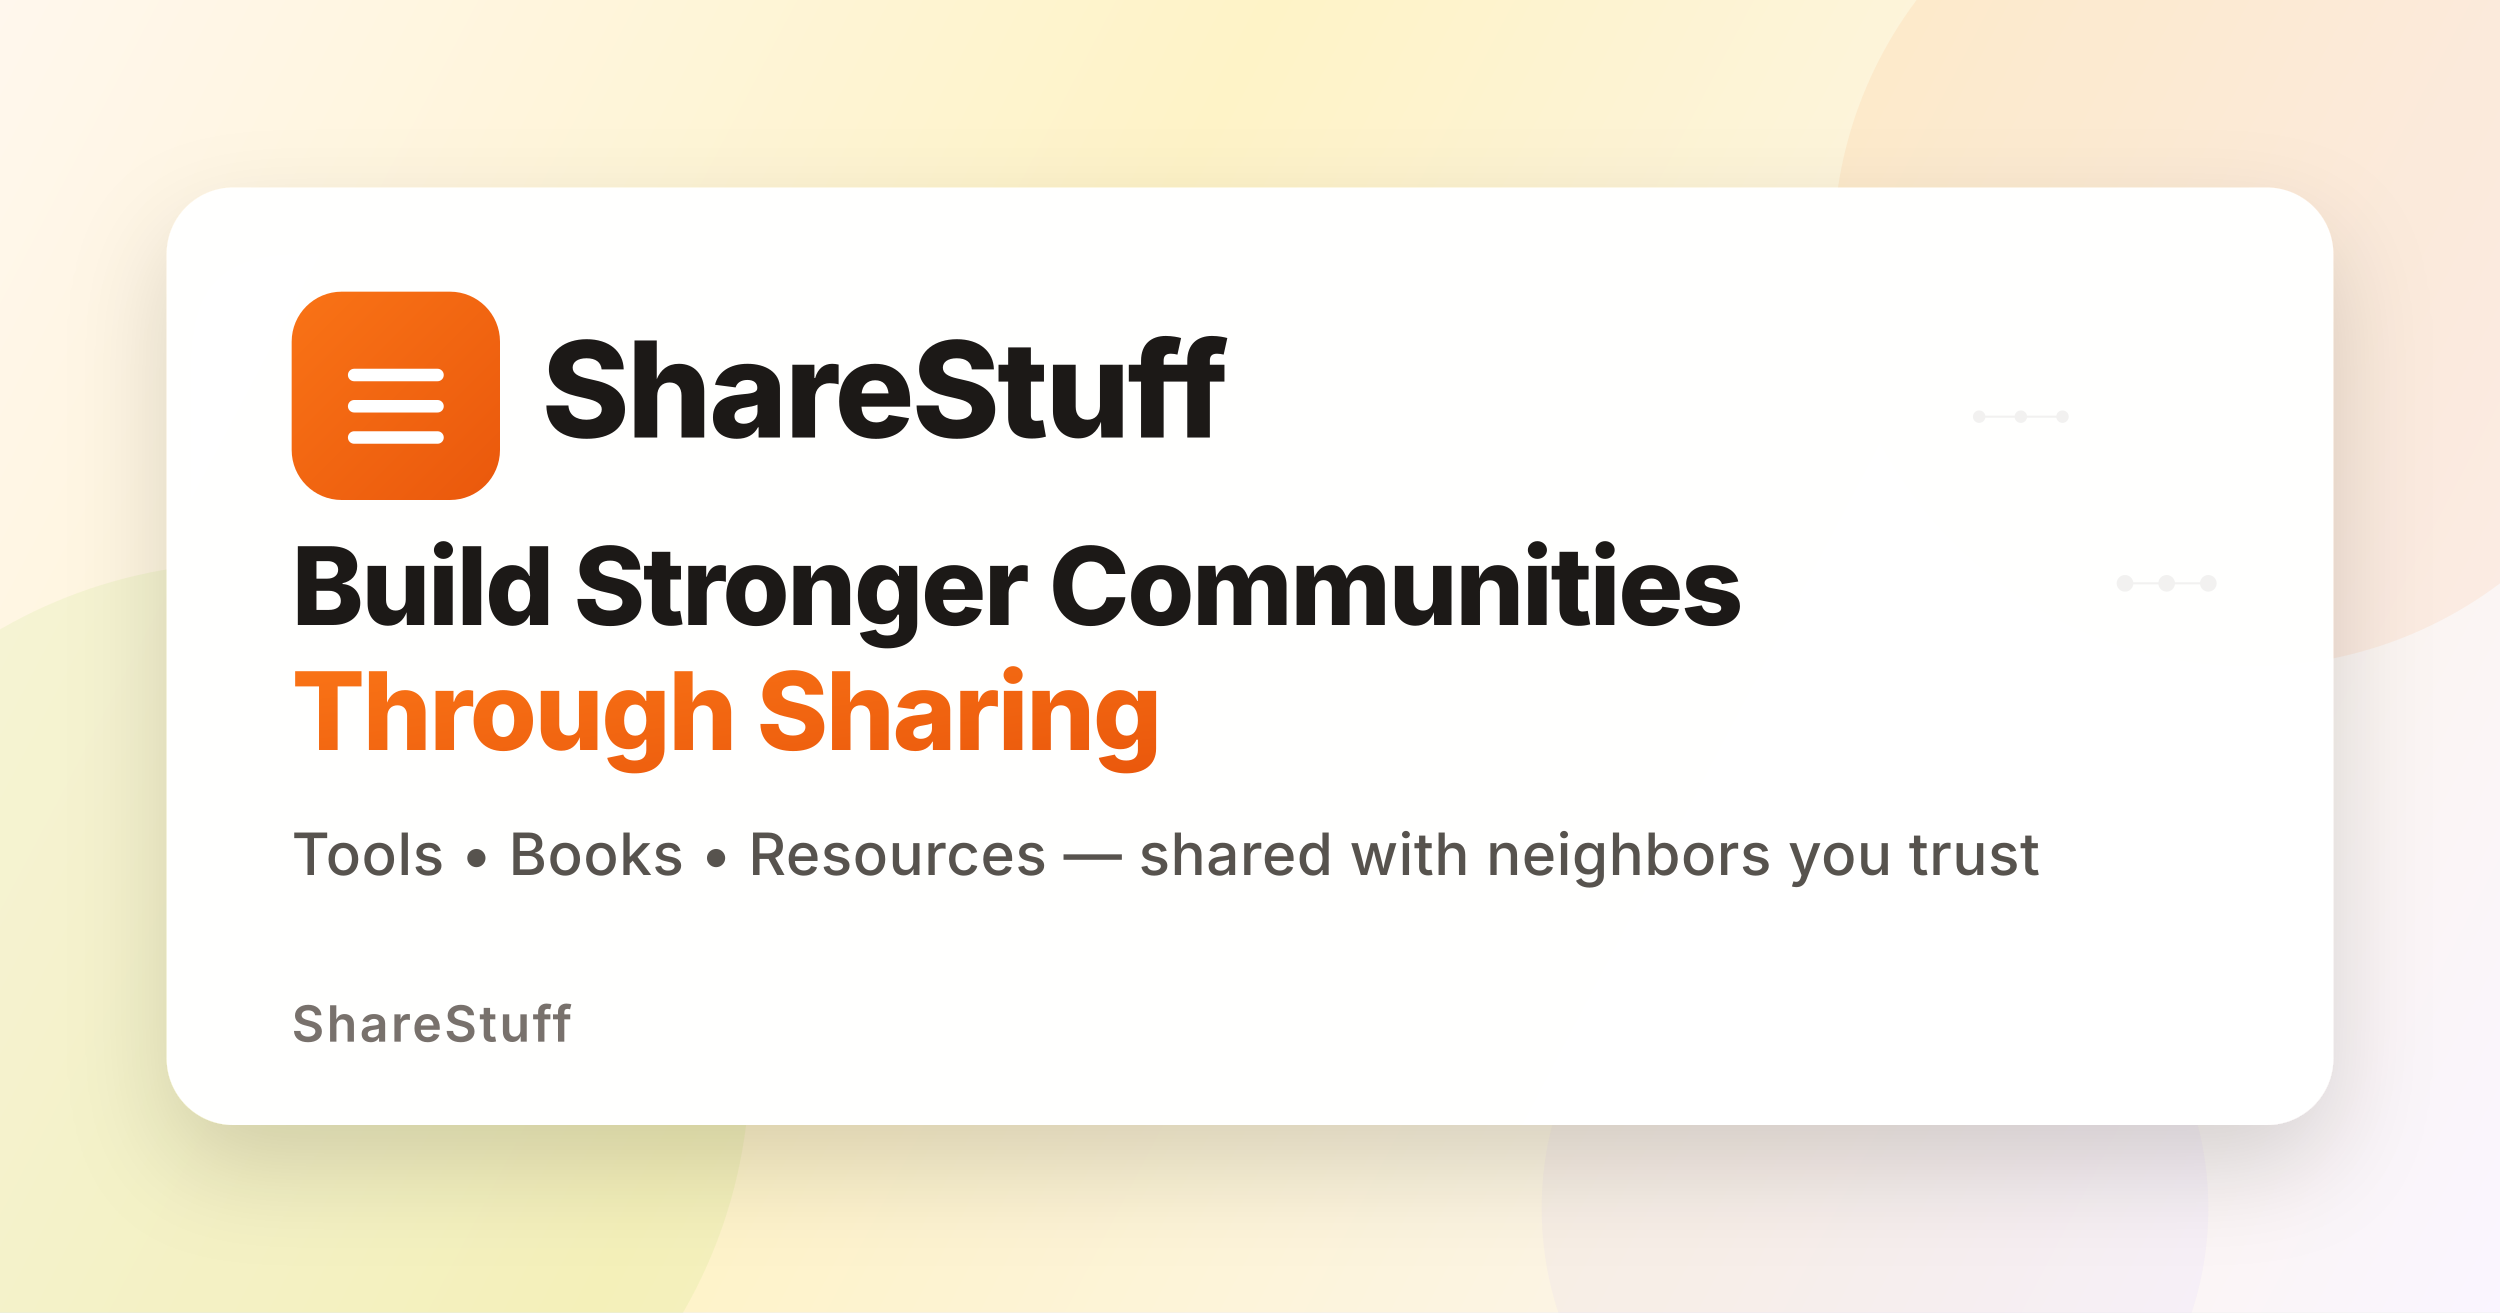
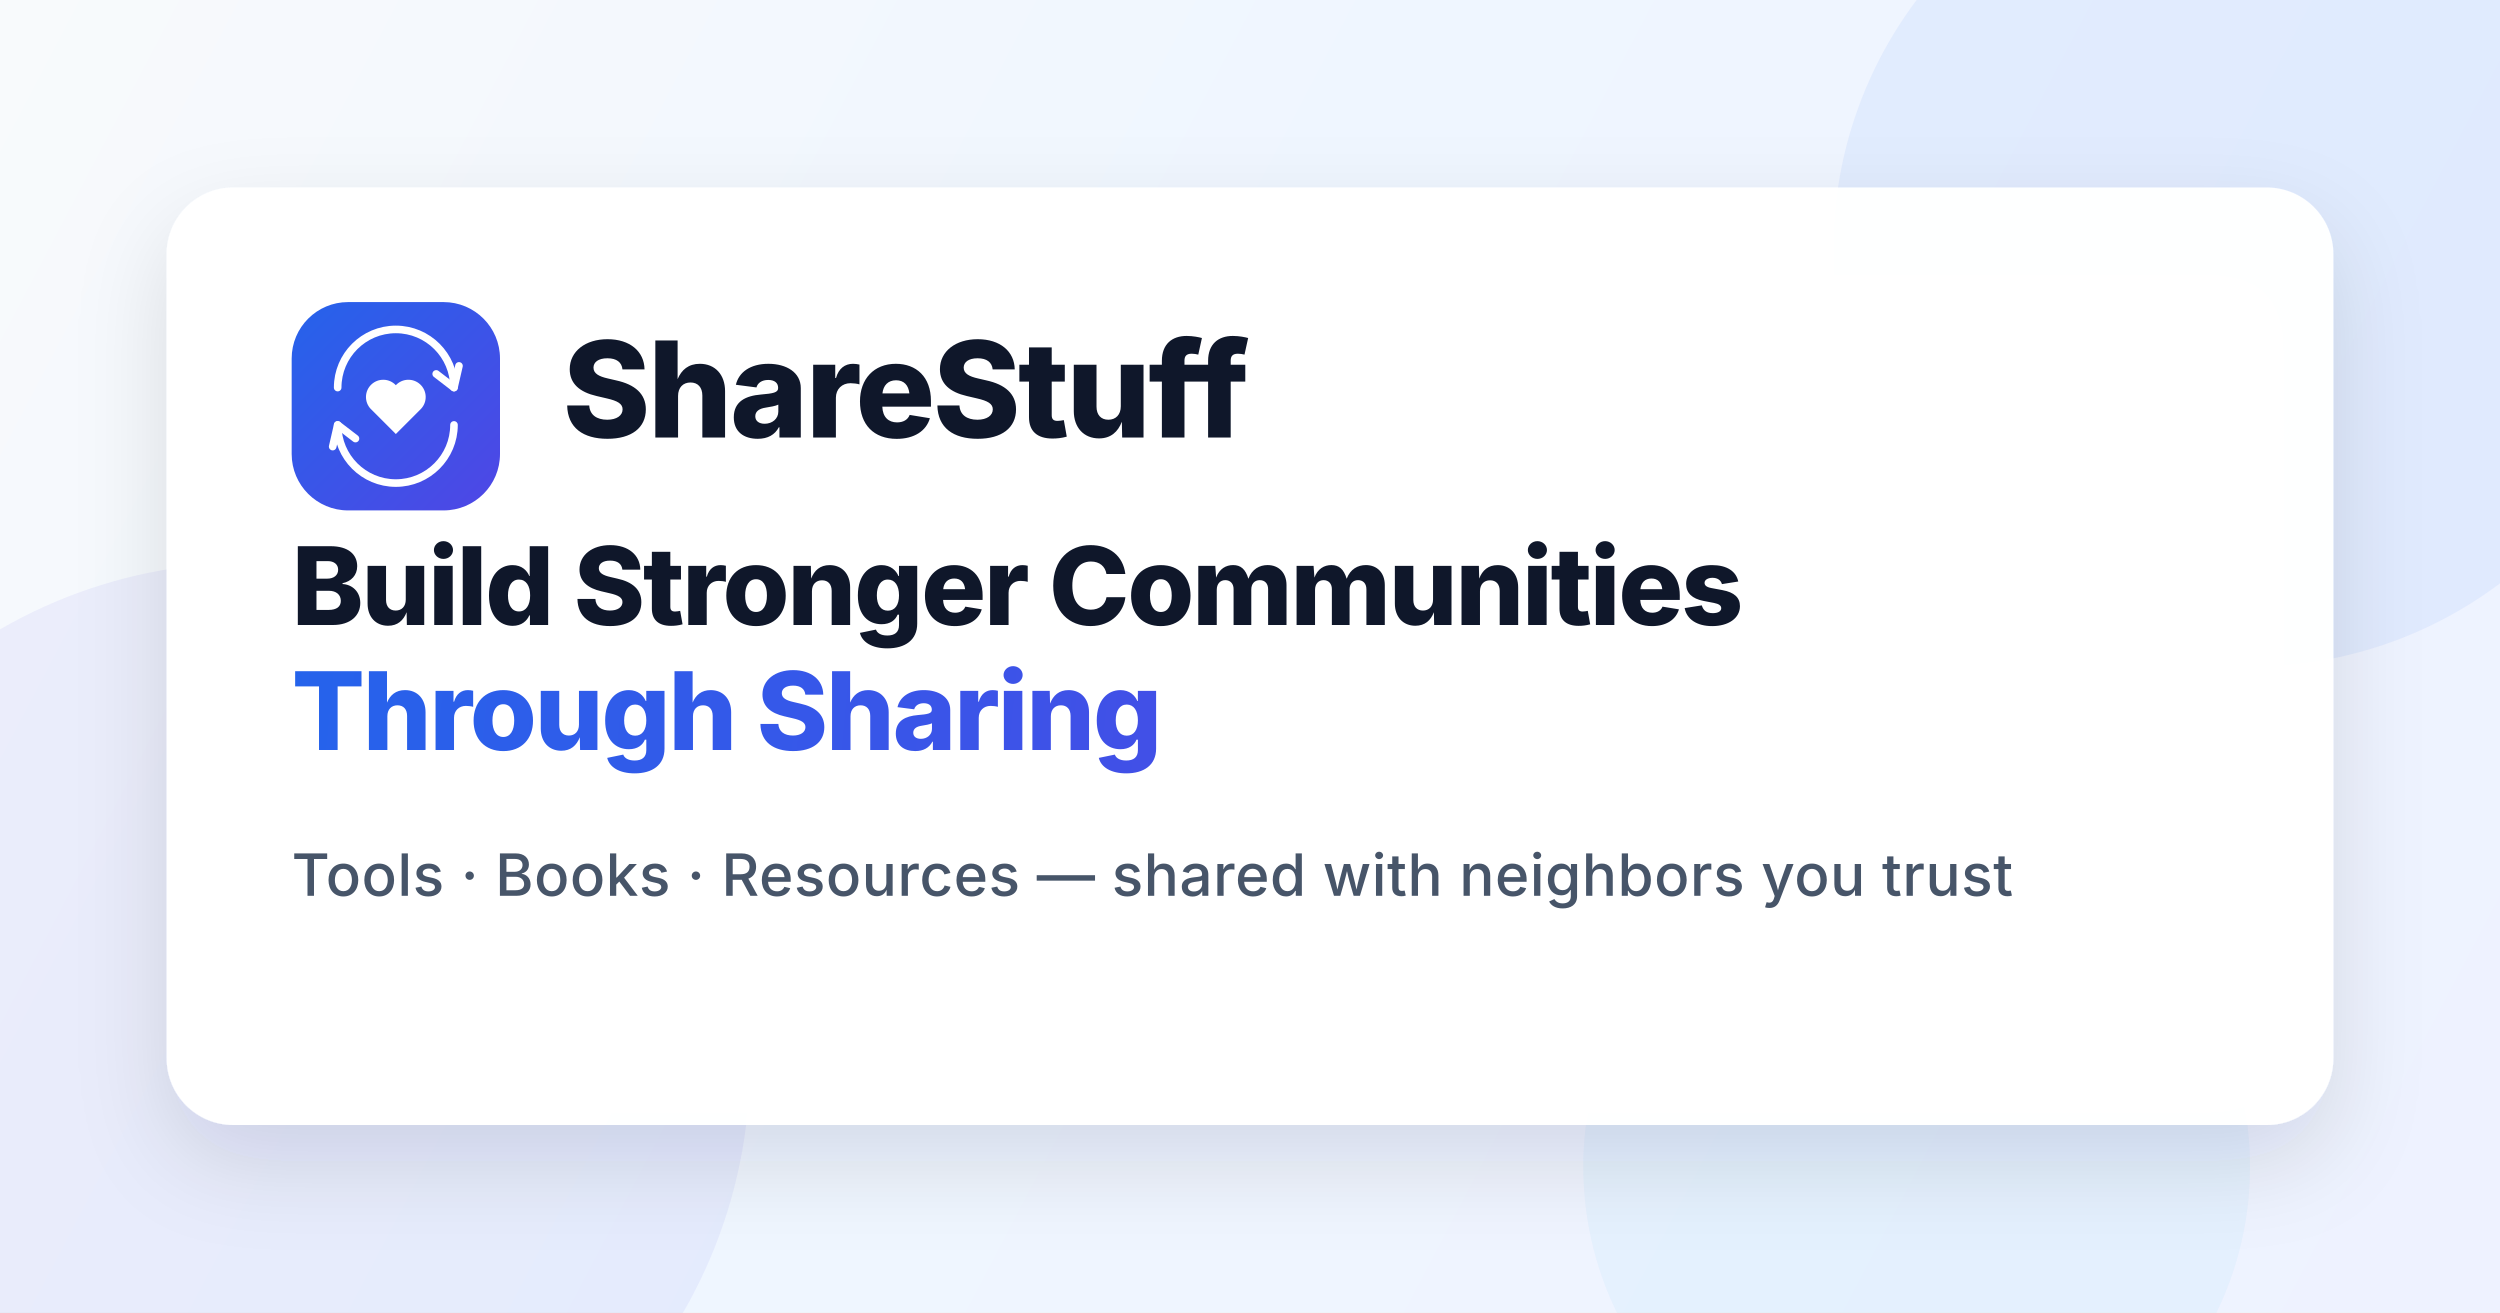
<svg xmlns="http://www.w3.org/2000/svg" width="1200" height="630" viewBox="0 0 1200 630" fill="none">
  <defs>
    <linearGradient id="bg" x1="0" y1="0" x2="1200" y2="630" gradientUnits="userSpaceOnUse">
-       <stop offset="0" stop-color="#fff7ed" />
-       <stop offset="0.4" stop-color="#fef3c7" />
-       <stop offset="1" stop-color="#faf5ff" />
+       <stop offset="0" stop-color="#f8fafc" />
+       <stop offset="0.45" stop-color="#eff6ff" />
+       <stop offset="1" stop-color="#eef2ff" />
    </linearGradient>
-     <linearGradient id="brand" x1="0" y1="0" x2="1" y2="1">
-       <stop offset="0" stop-color="#f97316" />
-       <stop offset="1" stop-color="#ea580c" />
+     <linearGradient id="brand" x1="0" y1="0" x2="48" y2="48" gradientUnits="userSpaceOnUse">
+       <stop offset="0" stop-color="#2563eb" />
+       <stop offset="1" stop-color="#4f46e5" />
    </linearGradient>
-     <linearGradient id="accent" x1="0" y1="0" x2="1" y2="1">
-       <stop offset="0" stop-color="#84cc16" />
-       <stop offset="1" stop-color="#65a30d" />
+     <linearGradient id="headline" x1="140" y1="300" x2="760" y2="360" gradientUnits="userSpaceOnUse">
+       <stop offset="0" stop-color="#2563eb" />
+       <stop offset="1" stop-color="#4f46e5" />
    </linearGradient>
    <filter id="shadow" x="-20%" y="-20%" width="140%" height="140%">
-       <feDropShadow dx="0" dy="20" stdDeviation="24" flood-color="#1c1917" flood-opacity="0.15" />
-     </filter>
-     <filter id="glow">
-       <feGaussianBlur stdDeviation="4" result="coloredBlur" />
-       <feMerge>
-         <feMergeNode in="coloredBlur" />
-         <feMergeNode in="SourceGraphic" />
-       </feMerge>
+       <feDropShadow dx="0" dy="18" stdDeviation="22" flood-color="#0f172a" flood-opacity="0.12" />
    </filter>
  </defs>
  <rect width="1200" height="630" fill="url(#bg)" />
-   <circle cx="1080" cy="120" r="200" fill="#f97316" opacity="0.08" />
-   <circle cx="120" cy="510" r="240" fill="#84cc16" opacity="0.08" />
-   <circle cx="900" cy="580" r="160" fill="#a78bfa" opacity="0.06" />
+   <circle cx="1080" cy="120" r="200" fill="#2563eb" opacity="0.07" />
+   <circle cx="120" cy="510" r="240" fill="#4f46e5" opacity="0.07" />
+   <circle cx="920" cy="560" r="160" fill="#0ea5e9" opacity="0.05" />
  <g filter="url(#shadow)">
    <rect x="80" y="90" width="1040" height="450" rx="32" fill="white" opacity="0.98" />
  </g>
-   <g transform="translate(140 140)">
-     <rect x="0" y="0" width="100" height="100" rx="24" fill="url(#brand)" />
-     <g transform="translate(25 30)">
-       <path d="M5 10H45" stroke="white" stroke-width="6" stroke-linecap="round" stroke-linejoin="round" />
-       <path d="M5 25H45" stroke="white" stroke-width="6" stroke-linecap="round" stroke-linejoin="round" />
-       <path d="M5 40H45" stroke="white" stroke-width="6" stroke-linecap="round" stroke-linejoin="round" />
+   <g transform="translate(140 145) scale(2.083333)">
+     <rect width="48" height="48" rx="13" fill="url(#brand)" />
+     <path d="M24 30.4 18.2 24.6A3.95 3.95 0 0 1 24 19.15a3.95 3.95 0 0 1 5.8 5.45Z" fill="#ffffff" />
+     <g stroke="#ffffff" stroke-width="1.75" stroke-linecap="round" stroke-linejoin="round" fill="none">
+       <path d="M10.6 19.7A12.6 12.6 0 0 1 37.4 19.7" />
+       <path d="M38.55 14.7 37.4 19.7 33.3 16.55" />
+       <path d="M37.4 28.3A12.6 12.6 0 0 1 10.6 28.3" />
+       <path d="M9.45 33.3 10.6 28.3 14.7 31.45" />
    </g>
  </g>
-   <text x="260" y="210" font-family="system-ui, -apple-system, sans-serif" font-size="64" font-weight="800" fill="#1c1917" letter-spacing="-0.02em">
+   <text x="270" y="210" font-family="ui-sans-serif, system-ui, -apple-system, Segoe UI, sans-serif" font-size="64" font-weight="800" fill="#0f172a" letter-spacing="-0.02em">
    ShareStuff
  </text>
-   <text x="140" y="300" font-family="system-ui, -apple-system, sans-serif" font-size="52" font-weight="800" fill="#1c1917" letter-spacing="-0.02em">
+   <text x="140" y="300" font-family="ui-sans-serif, system-ui, -apple-system, Segoe UI, sans-serif" font-size="52" font-weight="800" fill="#0f172a" letter-spacing="-0.02em">
    Build Stronger Communities
  </text>
-   <text x="140" y="360" font-family="system-ui, -apple-system, sans-serif" font-size="52" font-weight="800" fill="url(#brand)" letter-spacing="-0.02em">
+   <text x="140" y="360" font-family="ui-sans-serif, system-ui, -apple-system, Segoe UI, sans-serif" font-size="52" font-weight="800" fill="url(#headline)" letter-spacing="-0.02em">
    Through Sharing
  </text>
-   <text x="140" y="420" font-family="system-ui, -apple-system, sans-serif" font-size="28" font-weight="500" fill="#57534e" letter-spacing="0.01em">
-     Tools • Books • Resources — shared with neighbors you trust
-   </text>
-   <g opacity="0.06" fill="#1c1917">
-     <circle cx="950" cy="200" r="3" />
-     <circle cx="970" cy="200" r="3" />
-     <circle cx="990" cy="200" r="3" />
-     <line x1="950" y1="200" x2="990" y2="200" stroke="#1c1917" stroke-width="1" />
-     <circle cx="1020" cy="280" r="4" />
-     <circle cx="1040" cy="280" r="4" />
-     <circle cx="1060" cy="280" r="4" />
-     <line x1="1020" y1="280" x2="1060" y2="280" stroke="#1c1917" stroke-width="1" />
-   </g>
-   <text x="140" y="500" font-family="system-ui, -apple-system, sans-serif" font-size="24" font-weight="600" fill="#78716c" letter-spacing="0.05em">
-     ShareStuff
+   <text x="140" y="430" font-family="ui-sans-serif, system-ui, -apple-system, Segoe UI, sans-serif" font-size="28" font-weight="500" fill="#475569" letter-spacing="0.01em">
+     Tools · Books · Resources — shared with neighbors you trust
  </text>
</svg>
